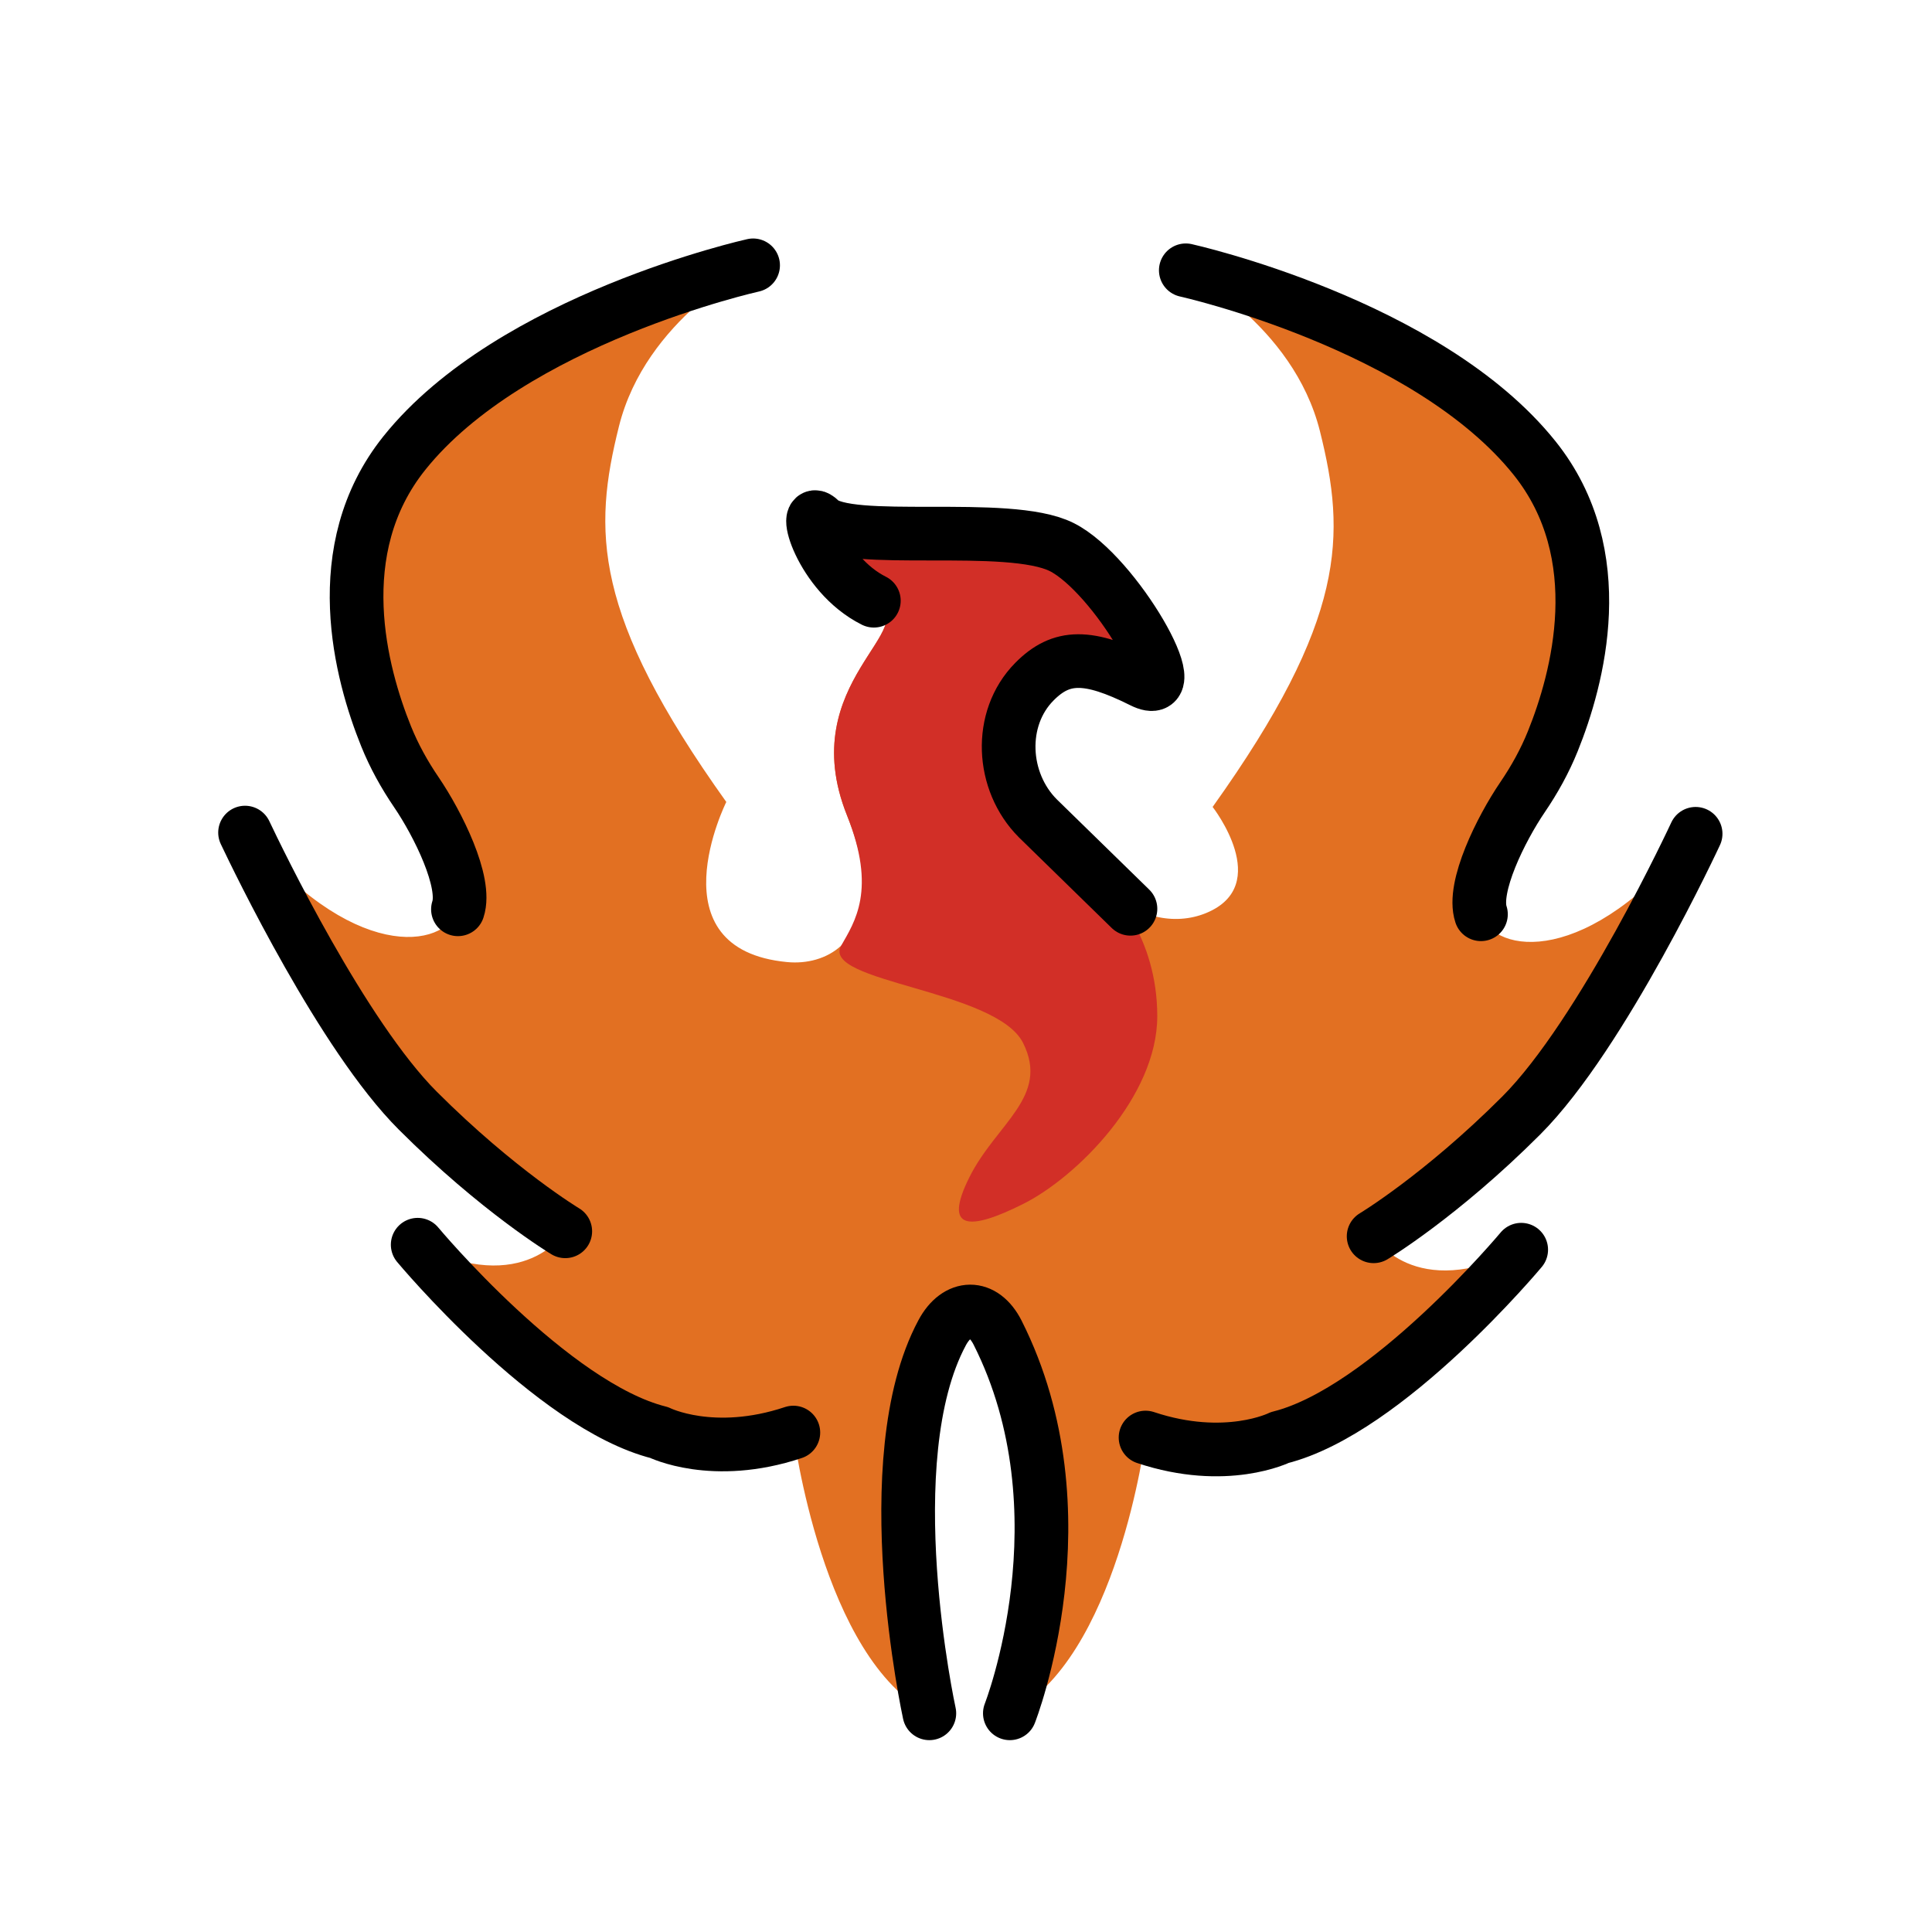
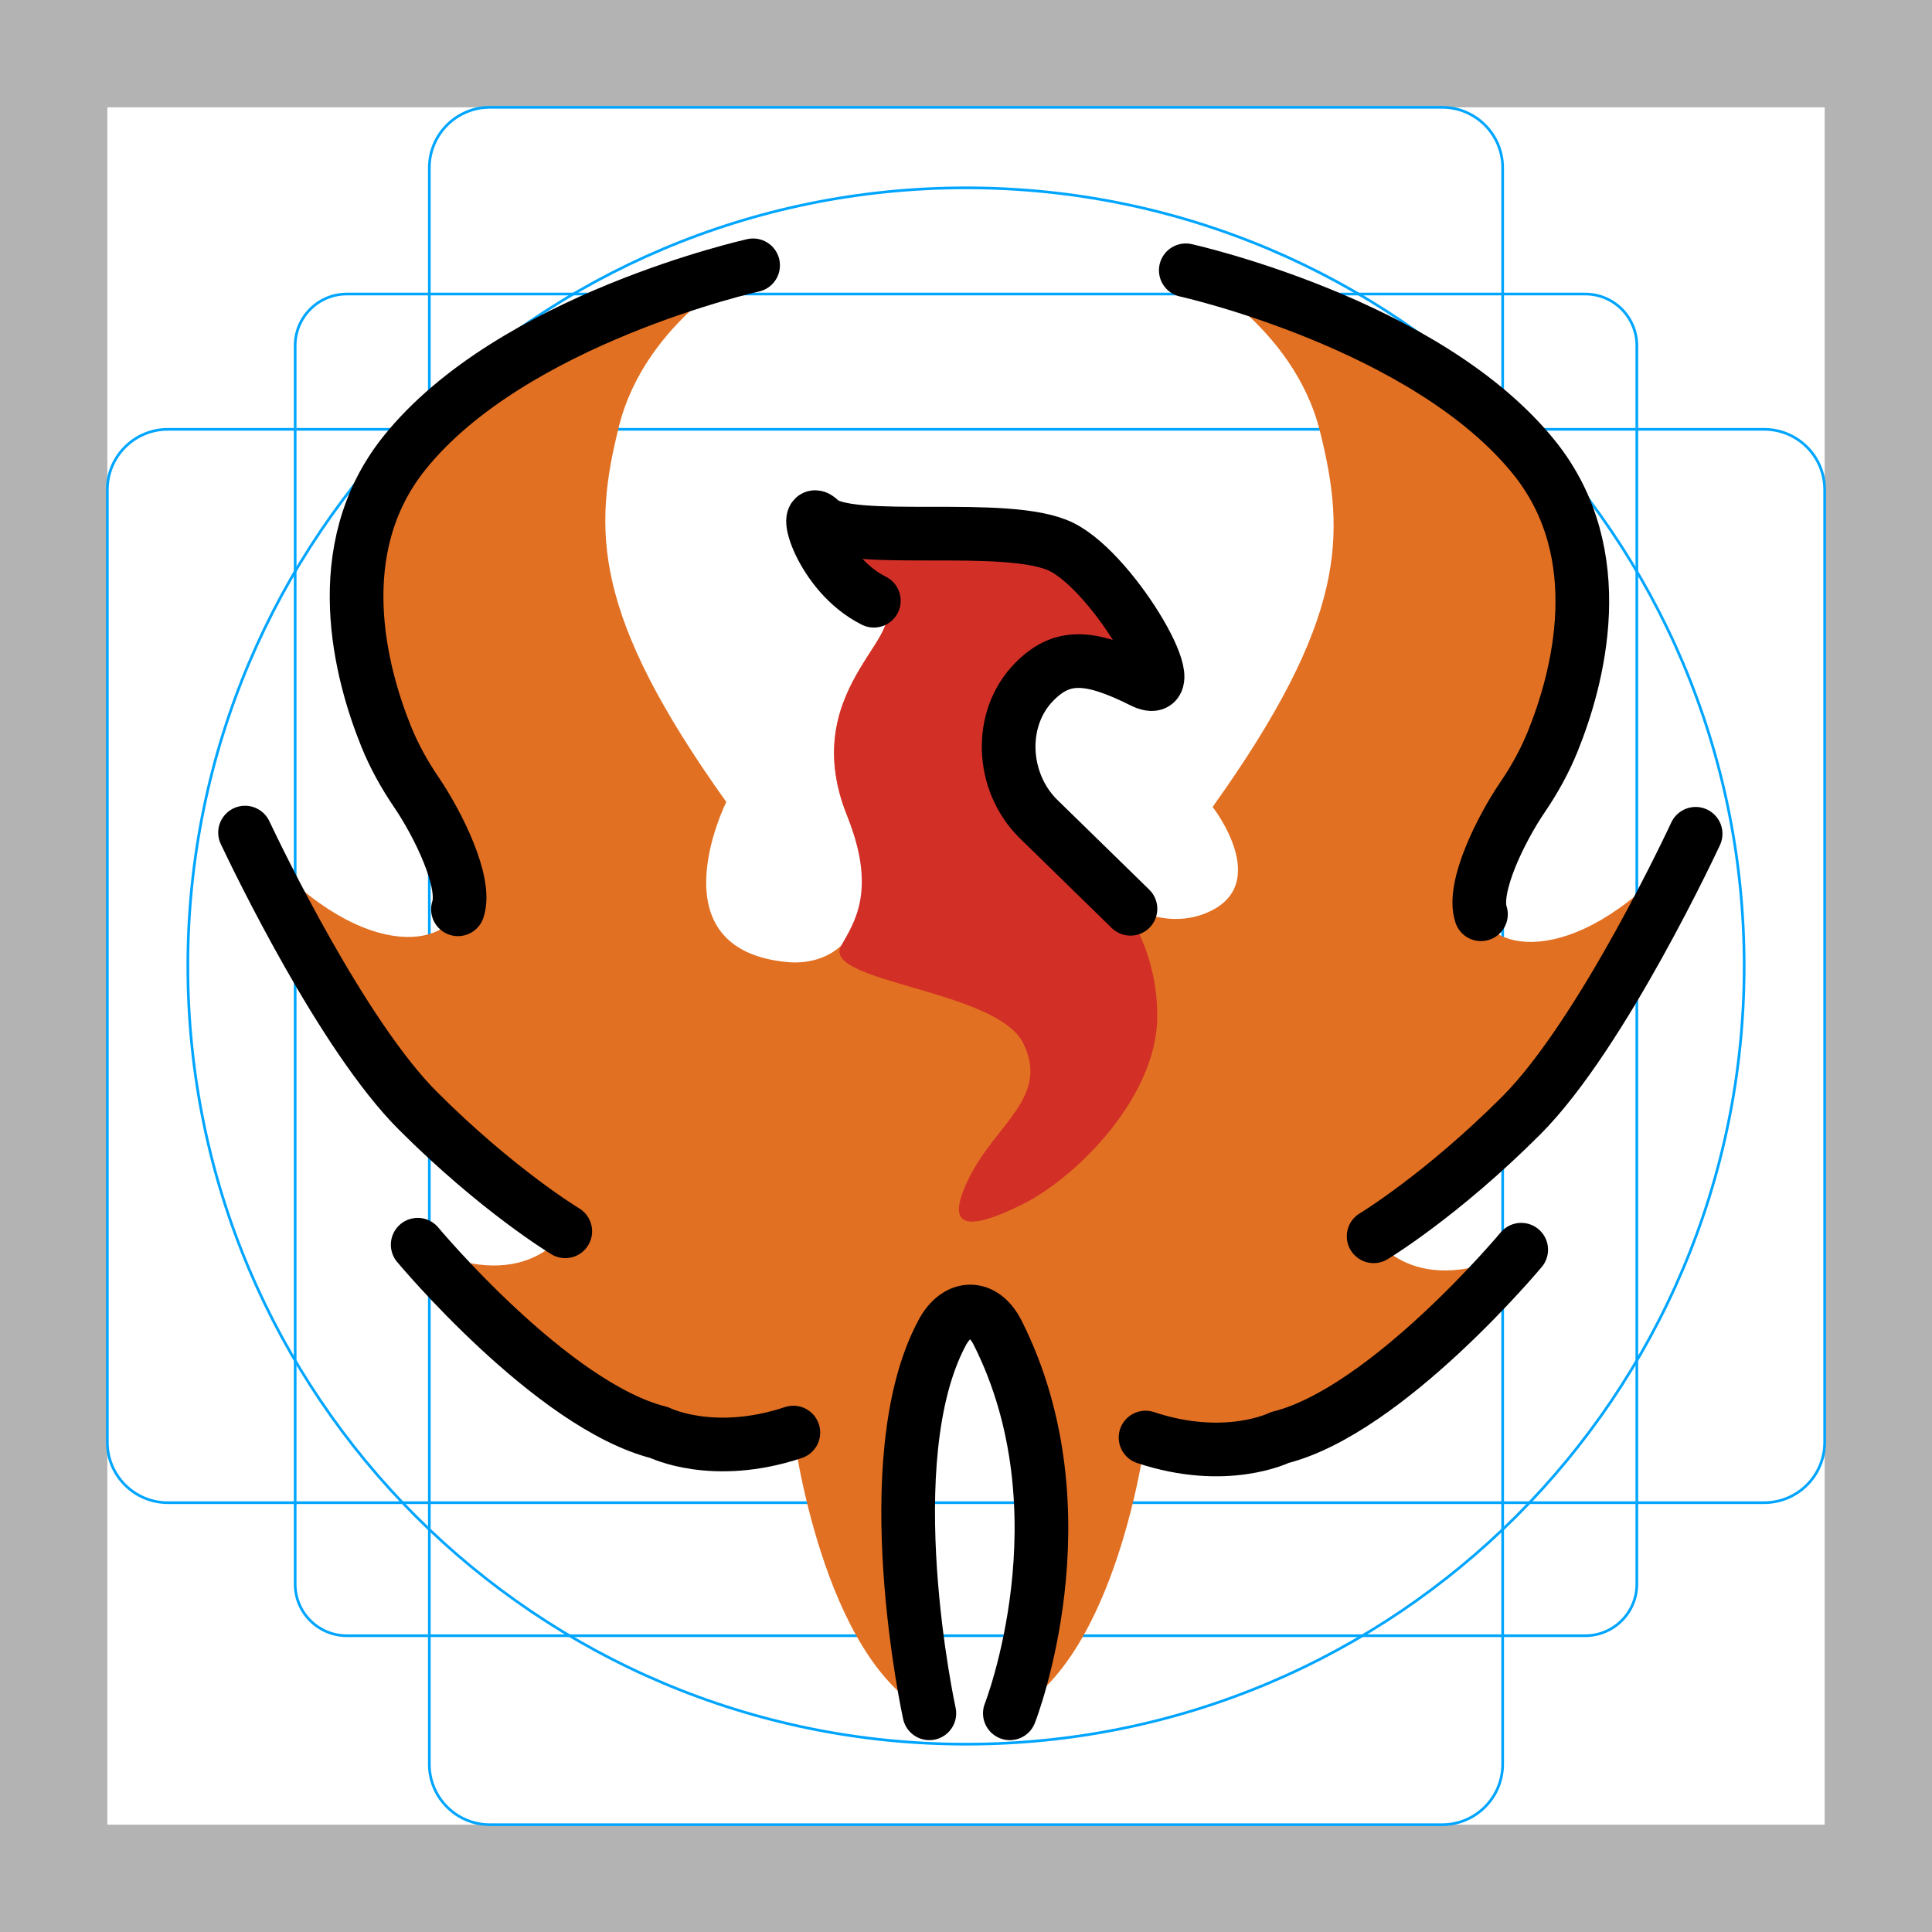
<svg xmlns="http://www.w3.org/2000/svg" id="emoji" viewBox="0 0 72 72" version="1.1">
-   <g id="grid" display="none">
+   <g id="grid">
    <path fill="#b3b3b3" stroke-width="0" d="M68,4v64H4V4h64M72,0H0v72h72V0h0Z" />
    <rect x="11" y="10.958" rx="1.923" ry="1.923" width="50" height="50" fill="none" stroke="#00a5ff" stroke-miterlimit="10" stroke-width="0.1" />
    <rect x="16" y="4" rx="2.254" ry="2.254" width="40" height="64" fill="none" stroke="#00a5ff" stroke-miterlimit="10" stroke-width="0.1" />
    <rect x="4" y="16" rx="2.254" ry="2.254" width="64" height="40" fill="none" stroke="#00a5ff" stroke-miterlimit="10" stroke-width="0.1" />
    <circle cx="36" cy="36" r="29" fill="none" stroke="#00a5ff" stroke-miterlimit="10" stroke-width="0.1" />
  </g>
  <g id="color">
    <path fill="#e27022" stroke-width="0" d="M44.956,34.023c2.512-1.04.235-3.951.235-3.951,5-7,4.97-10.119,4-14-1-4-5-6-5-6,0,0,9,2,13,7,2.88,3.6,1.612,8.238.677,10.552-.298.738-.682,1.43-1.13,2.088-.797,1.172-1.882,3.353-1.547,4.359.5,1.5,4,2,8-3,0,0-3.459,7.459-6.5,10.5-3,3-5.5,4.5-5.5,4.5,0,0,1.5,2.5,5.5.5,0,0-5,6-9,7,0,0-2,1-5,0,0,0-1.056,8.278-5.056,10.278,0,0,2.931-7.462-.455-14.183-.536-1.063-1.506-1.048-2.068.001-2.54,4.737-.477,14.182-.477,14.182-4-2-5.068-10.463-5.068-10.463-3,1-5,0-5,0-4-1-9-7-9-7,4,2,5.5-.5,5.5-.5,0,0-2.5-1.5-5.5-4.5-3.041-3.041-6.5-10.5-6.5-10.5,4,5,7.5,4.5,8,3,.335-1.006-.75-3.188-1.547-4.359-.448-.659-.832-1.35-1.13-2.088-.935-2.314-2.203-6.952.677-10.552,4-5,13-7,13-7,0,0-4,2-5,6-.97,3.881-1,7,4,14,0,0-2.746,5.492,2.271,5.967.725.069,1.478-.12,2.012-.614.741-.686,1.328-2.075.216-4.853-2-5,3-7,1-8s-2.707-3.707-2-3c1,1,7,0,9,1s4.789,5.894,3,5c-2.012-1.006-3.012-1-4.018.018-1.359,1.375-1.236,3.727.131,5.094l2.711,2.711c.934.934,2.346,1.318,3.567.813h0Z" />
    <path fill="#d22f27" stroke-width="0" d="M41.389,33.211s1.739,1.658,1.739,4.658-3,6-5,7-3,1-2-1,3-3,2-5-7.557-2.257-6.779-3.629c.498-.878,1.328-2.075.216-4.853-2-5,3-7,1-8s-2.707-3.707-2-3c1,1,7,0,9,1s4.789,5.894,3,5c-2.012-1.006-3.012-1-4.018.018-1.359,1.375-1.236,3.727.131,5.094l2.711,2.711" />
  </g>
  <g id="line">
    <path fill="none" stroke="#000" stroke-linecap="round" stroke-linejoin="round" stroke-width="2" d="M21.066,45.887s-2.5-1.5-5.5-4.5c-2.795-2.795-5.941-9.319-6.434-10.359" />
    <path fill="none" stroke="#000" stroke-linecap="round" stroke-linejoin="round" stroke-width="2" d="M29.566,53.387c-3,1-5,0-5,0-4-1-9-7-9-7" />
    <path fill="none" stroke="#000" stroke-linecap="round" stroke-linejoin="round" stroke-width="2" d="M37.634,63.85s2.931-7.462-.455-14.183c-.536-1.063-1.506-1.048-2.068.001-2.539,4.736-.478,14.177-.477,14.182" />
    <path fill="none" stroke="#000" stroke-linecap="round" stroke-linejoin="round" stroke-width="2" d="M56.691,46.573s-5,6-9,7c0,0-2,1-5,0" />
    <path fill="none" stroke="#000" stroke-linecap="round" stroke-linejoin="round" stroke-width="2" d="M63.191,31.073s-3.459,7.459-6.5,10.5c-3,3-5.5,4.5-5.5,4.5" />
    <path fill="none" stroke="#000" stroke-linecap="round" stroke-linejoin="round" stroke-width="2" d="M44.191,10.073s9,2,13,7c2.88,3.6,1.612,8.238.677,10.552-.298.738-.682,1.43-1.13,2.088-.797,1.172-1.882,3.353-1.547,4.359" />
    <path fill="none" stroke="#000" stroke-linecap="round" stroke-linejoin="round" stroke-width="2" d="M32.566,22.387c-2-1-2.707-3.707-2-3,1,1,7,0,9,1s4.789,5.894,3,5c-2.012-1.006-3.012-1-4.018.018-1.359,1.375-1.236,3.727.131,5.094l3.45,3.369" />
    <path fill="none" stroke="#000" stroke-linecap="round" stroke-linejoin="round" stroke-width="2" d="M17.066,33.887c.335-1.006-.75-3.188-1.547-4.359-.448-.659-.832-1.35-1.13-2.088-.935-2.314-2.203-6.952.677-10.552,4-5,13-7,13-7" />
  </g>
</svg>
